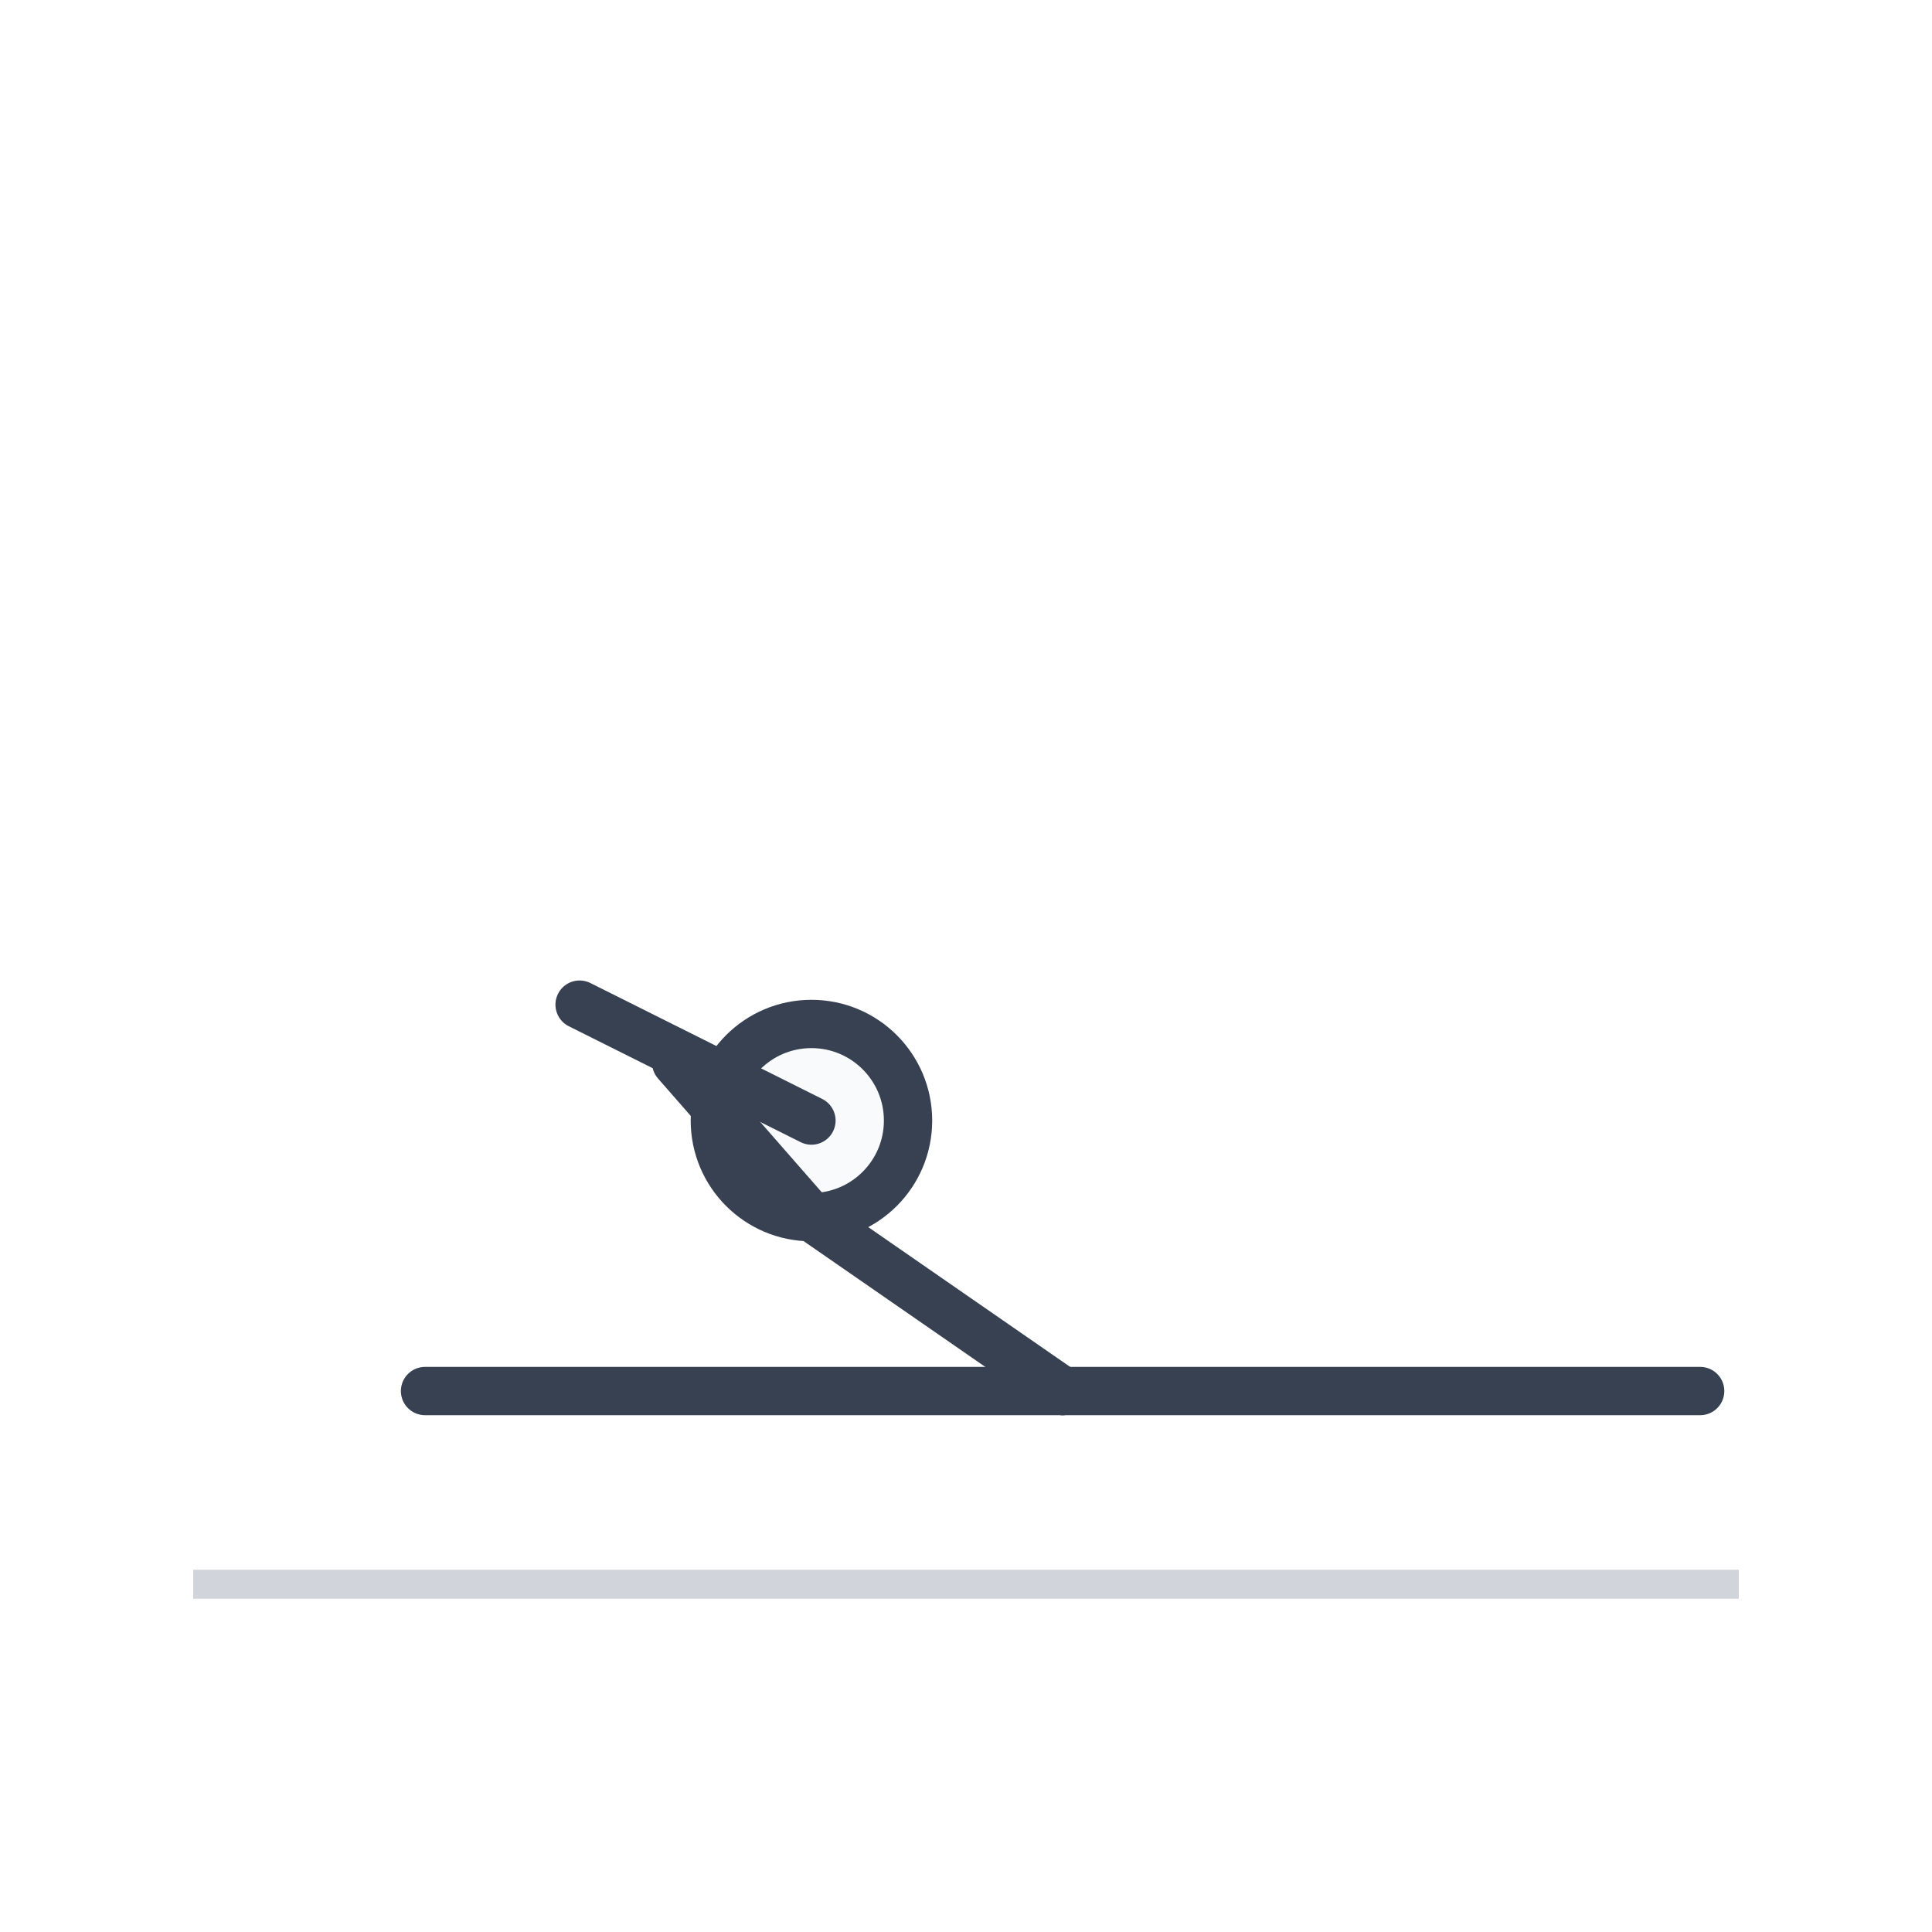
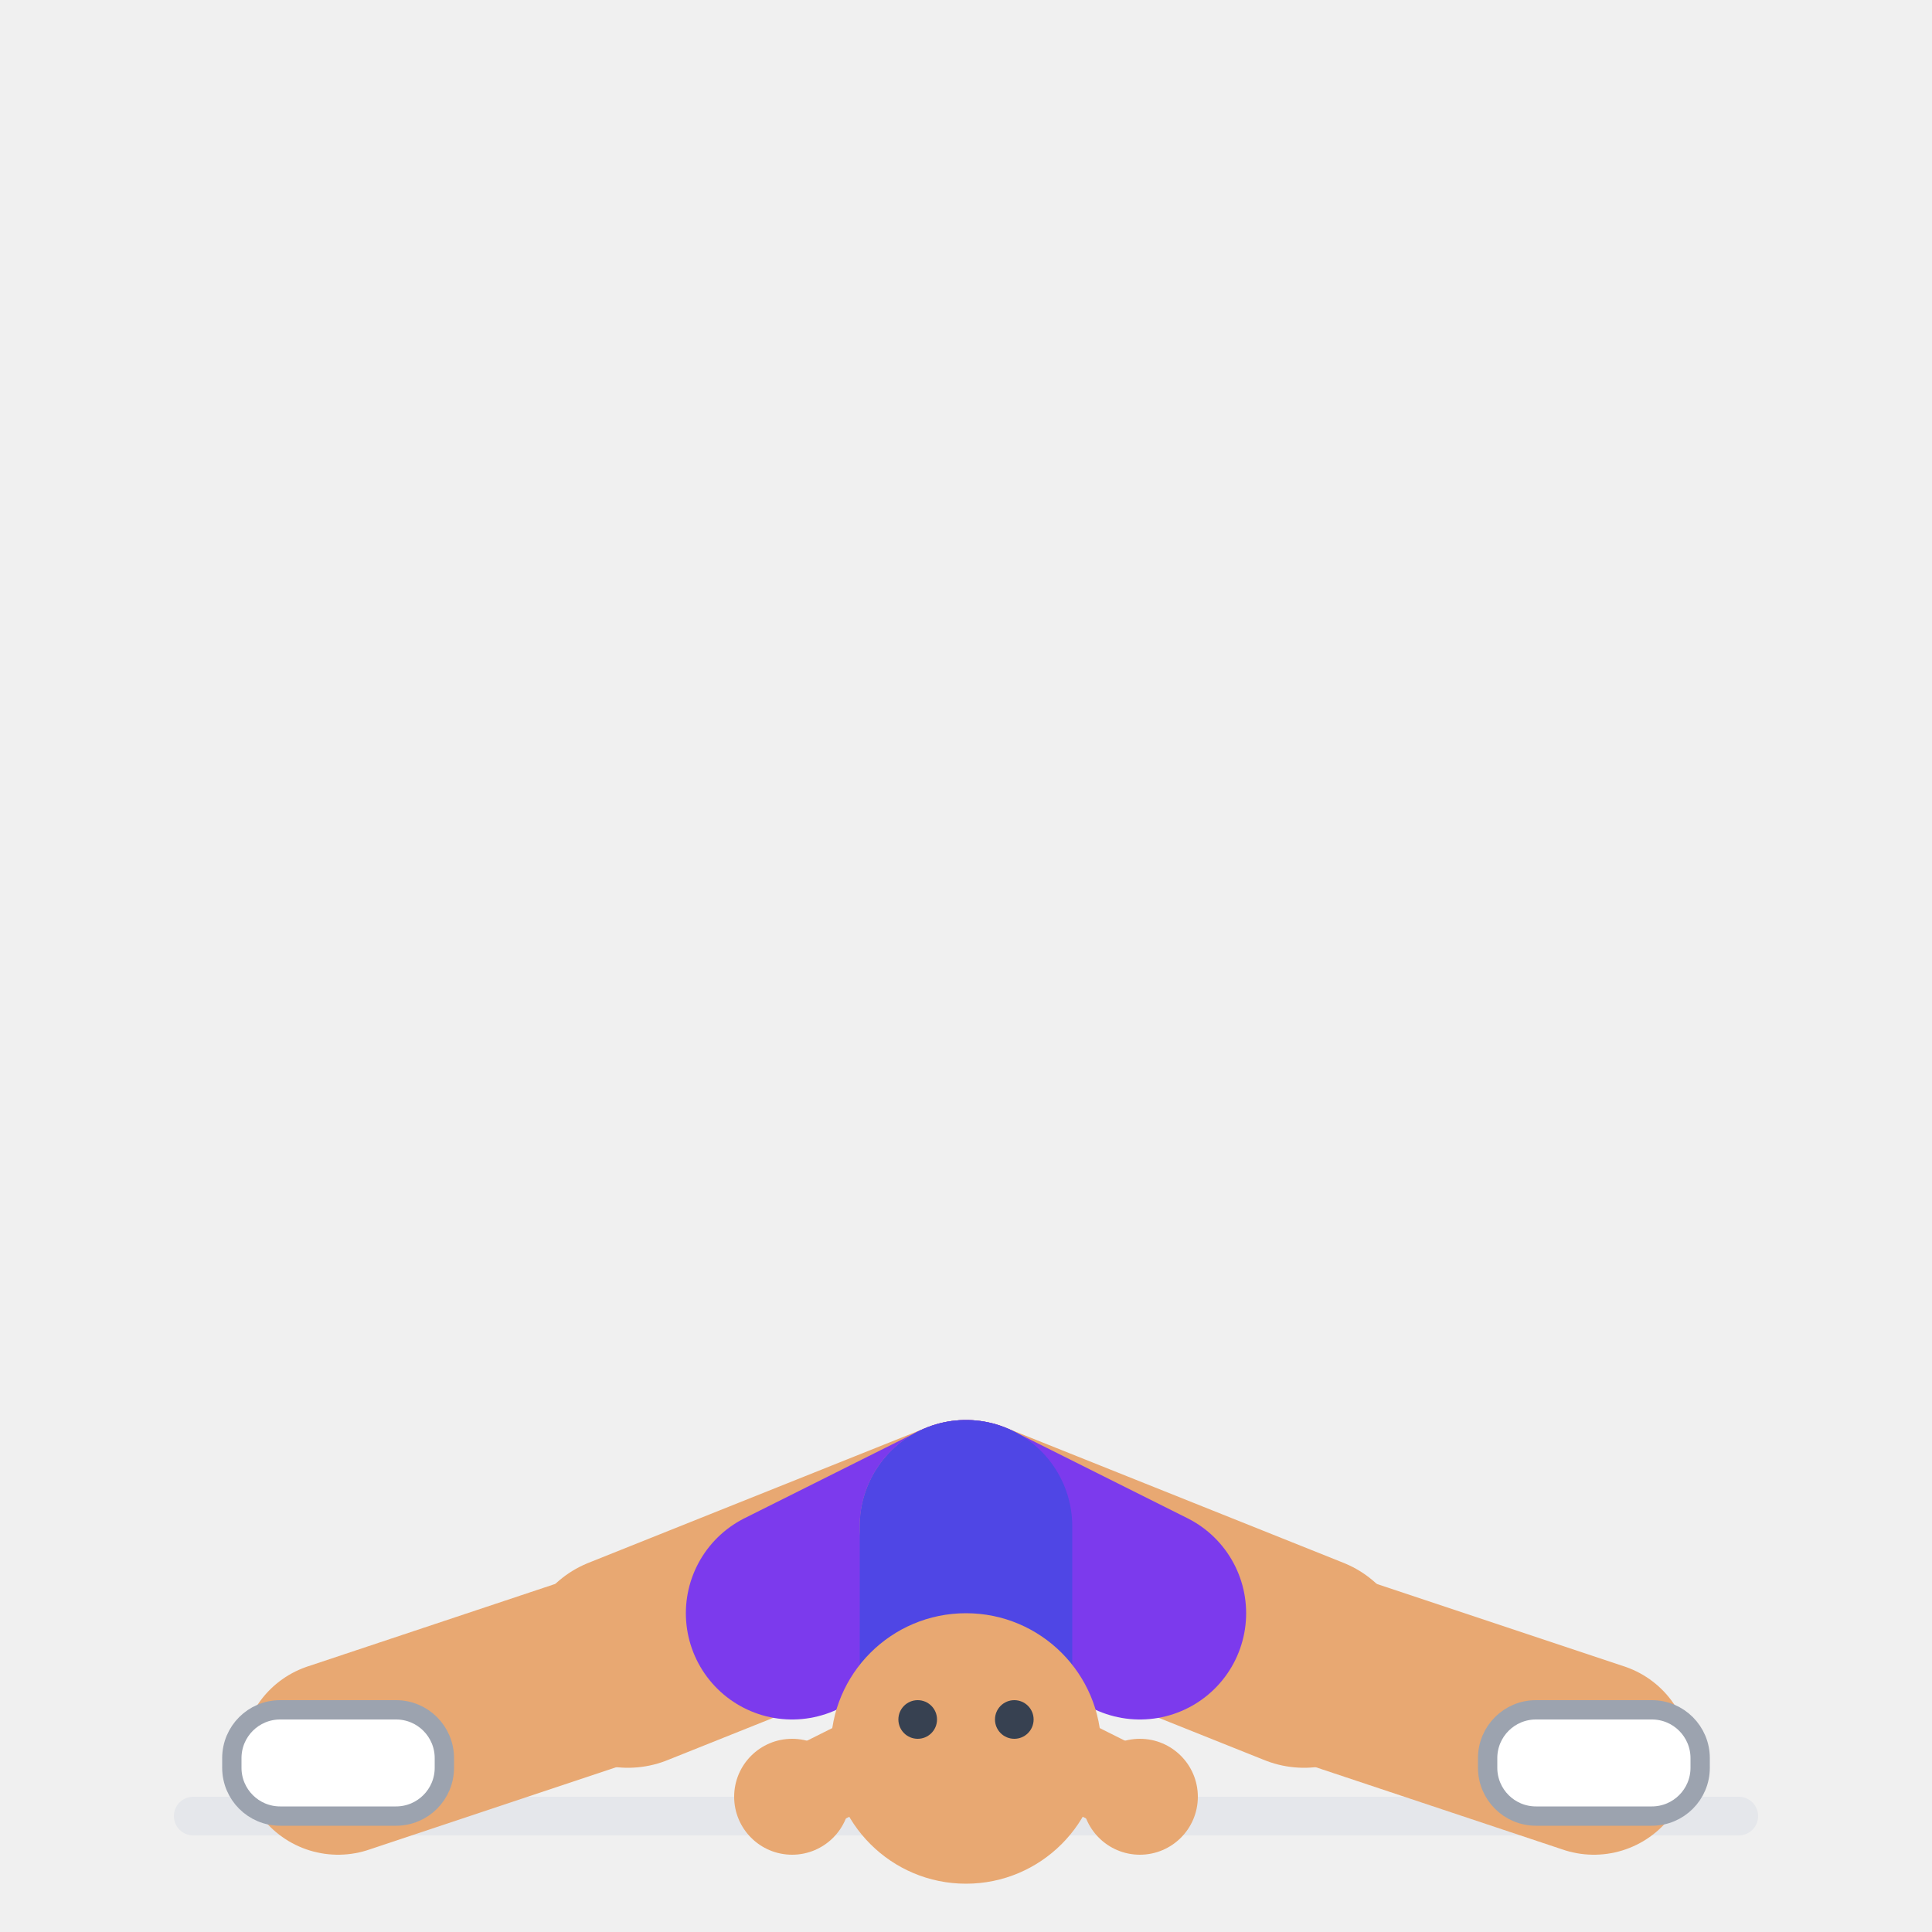
- <svg xmlns="http://www.w3.org/2000/svg" viewBox="0 0 100 100" width="100" height="100">
-   <rect width="100" height="100" fill="white" />
-   <line x1="10" y1="82" x2="90" y2="82" stroke="#d1d5db" stroke-width="1.5" />
-   <circle cx="42" cy="58" r="5" fill="#f9fafb" stroke="#374151" stroke-width="2.5" />
-   <line x1="42" y1="63" x2="55" y2="72" stroke="#374151" stroke-width="2.5" stroke-linecap="round" />
-   <line x1="42" y1="58" x2="30" y2="52" stroke="#374151" stroke-width="2.5" stroke-linecap="round" />
-   <line x1="42" y1="63" x2="35" y2="55" stroke="#374151" stroke-width="2.5" stroke-linecap="round" />
-   <line x1="55" y1="72" x2="22" y2="72" stroke="#374151" stroke-width="2.5" stroke-linecap="round" />
-   <line x1="55" y1="72" x2="88" y2="72" stroke="#374151" stroke-width="2.5" stroke-linecap="round" />
+ <svg xmlns="http://www.w3.org/2000/svg" viewBox="0 0 200 200" width="200" height="200">
+   <line x1="20" y1="188" x2="180" y2="188" stroke="#E5E7EB" stroke-width="4" stroke-linecap="round" />
+   <line x1="100" y1="158" x2="65" y2="172" stroke="#E8A872" stroke-width="22" stroke-linecap="round" />
+   <line x1="65" y1="172" x2="35" y2="182" stroke="#E8A872" stroke-width="20" stroke-linecap="round" />
+   <line x1="100" y1="158" x2="82" y2="167" stroke="#7C3AED" stroke-width="22" stroke-linecap="round" />
+   <rect x="24" y="177" width="22" height="11" rx="5" fill="#FFFFFF" stroke="#9CA3AF" stroke-width="2" />
+   <line x1="100" y1="158" x2="135" y2="172" stroke="#E8A872" stroke-width="22" stroke-linecap="round" />
+   <line x1="135" y1="172" x2="165" y2="182" stroke="#E8A872" stroke-width="20" stroke-linecap="round" />
+   <line x1="100" y1="158" x2="118" y2="167" stroke="#7C3AED" stroke-width="22" stroke-linecap="round" />
+   <rect x="154" y="177" width="22" height="11" rx="5" fill="#FFFFFF" stroke="#9CA3AF" stroke-width="2" />
+   <path d="M100,158 Q100,174 100,180" stroke="#4F46E5" stroke-width="22" fill="none" stroke-linecap="round" />
+   <line x1="100" y1="177" x2="82" y2="186" stroke="#E8A872" stroke-width="9" stroke-linecap="round" />
+   <circle cx="82" cy="186" r="6" fill="#E8A872" />
+   <line x1="100" y1="177" x2="118" y2="186" stroke="#E8A872" stroke-width="9" stroke-linecap="round" />
+   <circle cx="118" cy="186" r="6" fill="#E8A872" />
+   <circle cx="100" cy="181" r="14" fill="#E8A872" />
+   <circle cx="95" cy="178" r="2" fill="#374151" />
+   <circle cx="105" cy="178" r="2" fill="#374151" />
</svg>
